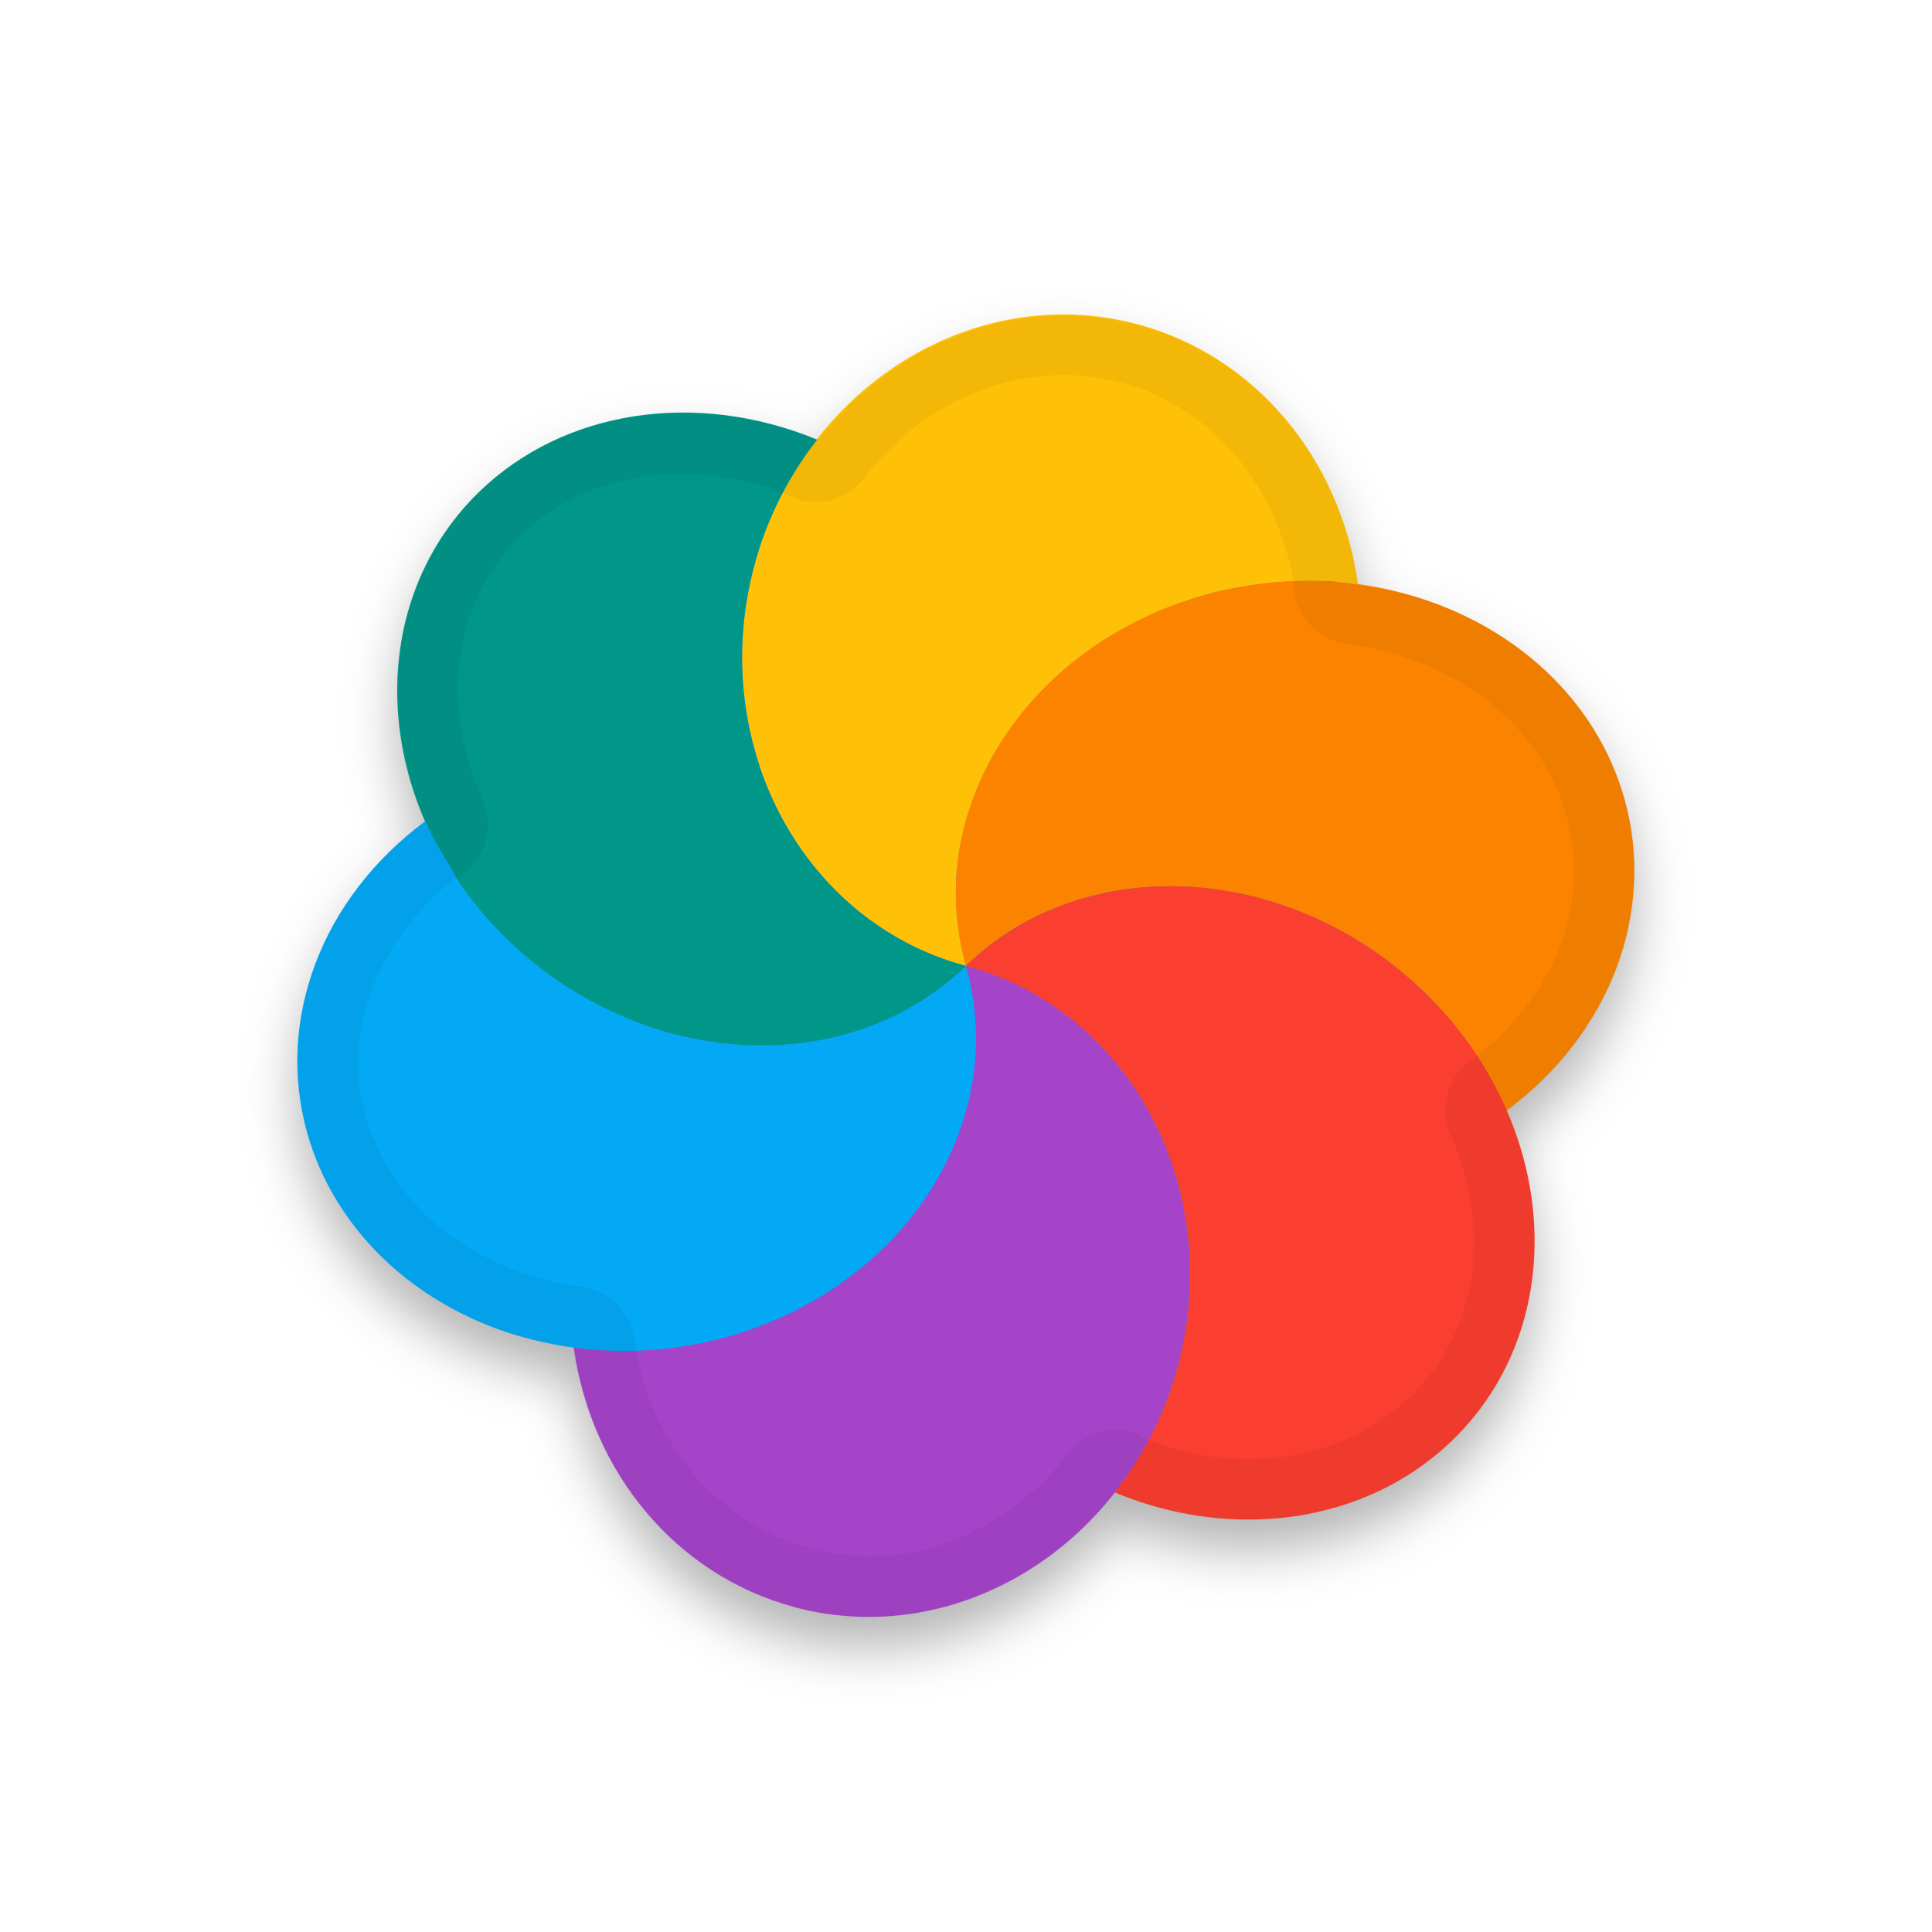
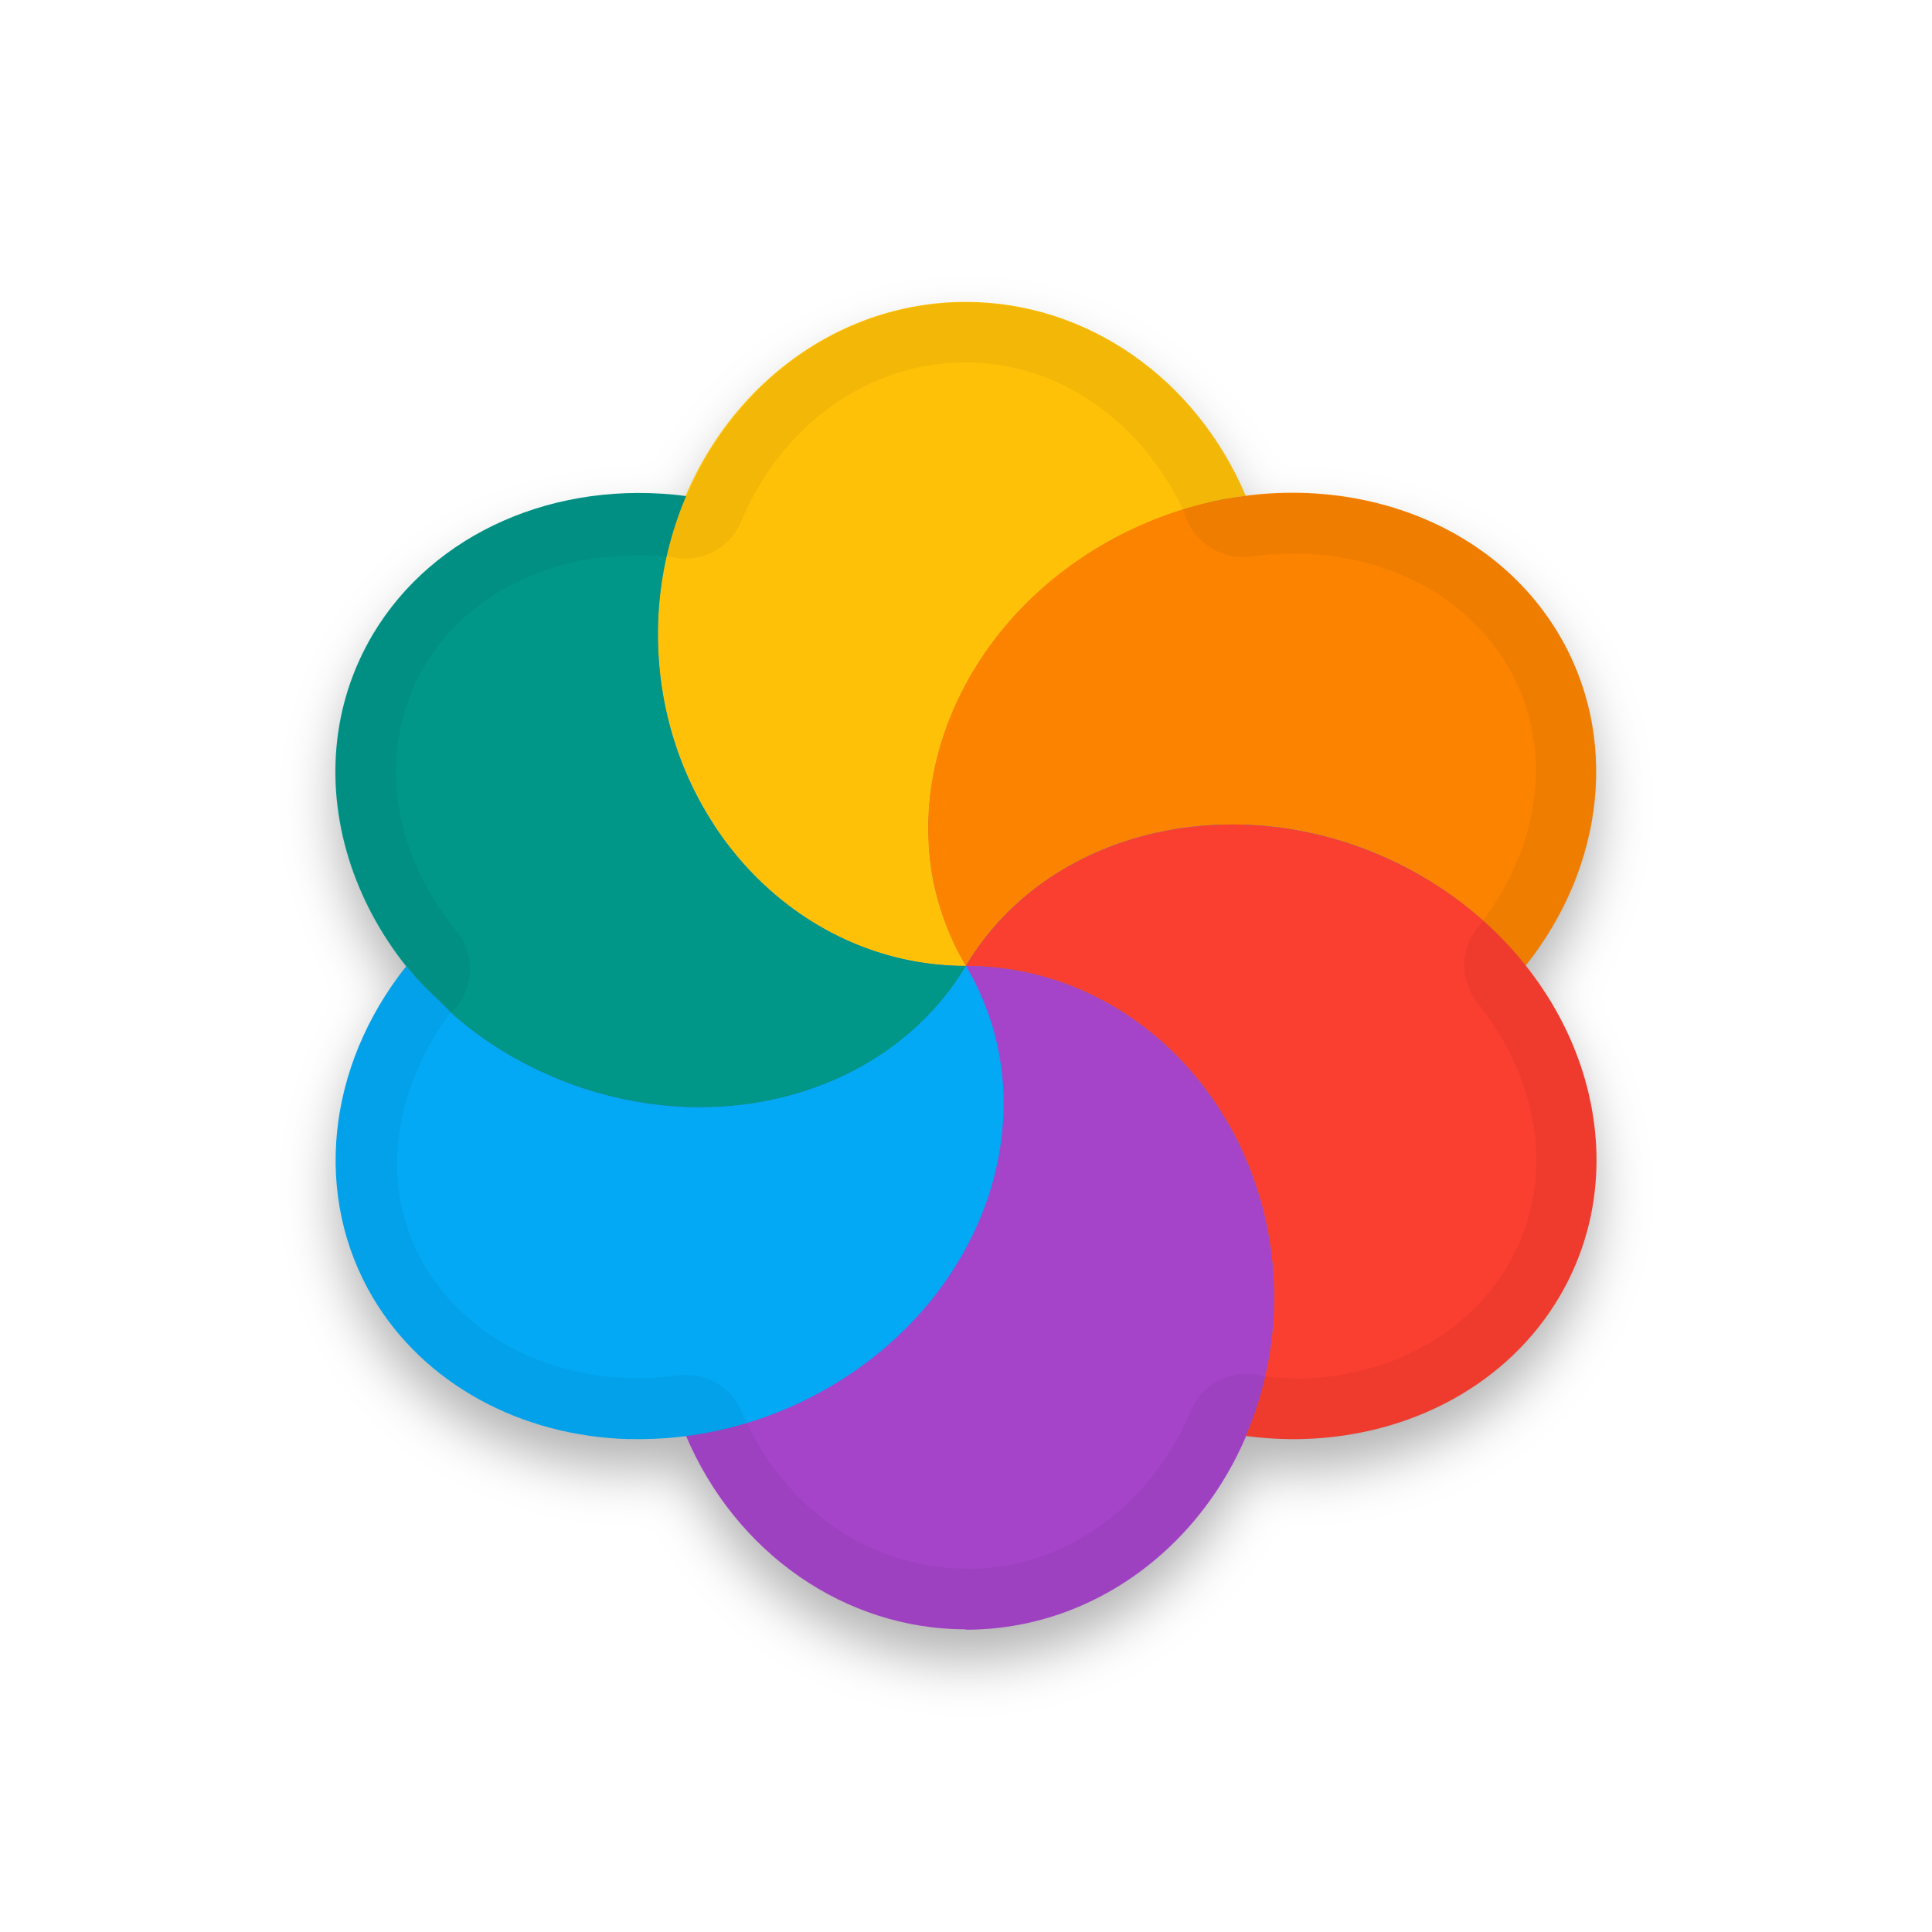
<svg xmlns="http://www.w3.org/2000/svg" id="svg5327" width="32" height="32" version="1.1">
  <defs id="defs5329">
-     <filter id="filter1677" style="color-interpolation-filters:sRGB" width="1.095" height="1.097" x="-.05" y="-.05">
-       <feGaussianBlur id="feGaussianBlur1679" stdDeviation=".437" />
+     <filter id="filter1604" style="color-interpolation-filters:sRGB" width="1.099" height="1.094" x="-.05" y="-.05">
+       <feGaussianBlur id="feGaussianBlur1606" stdDeviation=".429" />
    </filter>
  </defs>
  <g id="layer1" transform="translate(0,-1020.362)">
-     <path id="path874" style="opacity:0.3;fill:#000000;stroke-width:0.55;filter:url(#filter1677)" d="m 13.152,1047.482 c 2.004,0.537 4.067,-0.295 5.334,-1.938 -0.004,0.023 -0.018,0.026 -0.021,0.038 0.293,0.121 0.592,0.222 0.896,0.295 1.764,0.421 3.526,-0.014 4.705,-1.161 1.451,-1.411 1.713,-3.574 0.872,-5.483 0.017,0.015 0.009,0.023 0.017,0.03 1.719,-1.272 2.484,-3.291 1.957,-5.168 -0.553,-1.955 -2.361,-3.292 -4.478,-3.556 0.02,0.016 0.038,0.011 0.063,0.01 -0.295,-2.103 -1.719,-3.784 -3.645,-4.303 -2.008,-0.538 -4.076,0.3 -5.341,1.95 0.015,-0.018 0.019,-0.034 0.037,-0.045 -2.014,-0.83 -4.201,-0.492 -5.6,0.865 -1.464,1.425 -1.723,3.616 -0.853,5.538 0.001,8e-4 -0.016,-0.015 -0.012,-0.019 -0.003,-0.026 -0.026,-0.044 -0.038,-0.066 a 4.978,5.634 81.279 0 0 -1.949,5.162 4.978,5.634 81.279 0 0 3.492,3.358 4.978,5.634 81.279 0 0 0.927,0.192 c 0.295,2.105 1.718,3.784 3.644,4.302 z" />
-     <ellipse id="ellipse3" style="fill:#278df2;stroke-width:0.55" cx="-283.683" cy="-996.907" rx="9.071" ry="8.795" transform="rotate(-165)" />
-     <path id="ellipse10" style="fill:#ffc107;stroke-width:0.55" d="m 15.998,1036.361 c -0.036,-0.133 -0.072,-0.266 -0.089,-0.404 -0.015,-0.093 -0.028,-0.184 -0.038,-0.277 -0.01,-0.072 -0.019,-0.146 -0.024,-0.22 -4.37e-4,-0.087 -0.01,-0.177 -0.01,-0.265 -2.39e-4,-0.08 5.7e-5,-0.158 -3.12e-4,-0.237 3.59e-4,-0.085 0.011,-0.17 0.021,-0.255 0.011,-0.086 0.02,-0.17 0.033,-0.255 0.01,-0.081 0.031,-0.159 0.05,-0.239 0.02,-0.076 0.032,-0.157 0.053,-0.235 0.024,-0.091 0.059,-0.182 0.089,-0.272 0.02,-0.073 0.049,-0.145 0.076,-0.217 0.032,-0.079 0.064,-0.155 0.101,-0.231 0.038,-0.085 0.078,-0.169 0.12,-0.252 0.038,-0.067 0.079,-0.136 0.118,-0.205 0.043,-0.075 0.086,-0.149 0.138,-0.219 0.063,-0.088 0.123,-0.176 0.189,-0.261 0.041,-0.051 0.078,-0.106 0.12,-0.157 0.069,-0.082 0.139,-0.164 0.213,-0.243 0.05,-0.051 0.096,-0.11 0.147,-0.161 0.071,-0.07 0.141,-0.141 0.219,-0.205 0.061,-0.06 0.128,-0.114 0.193,-0.171 0.067,-0.052 0.136,-0.107 0.206,-0.159 0.074,-0.056 0.15,-0.112 0.227,-0.165 0.081,-0.058 0.166,-0.109 0.251,-0.161 0.07,-0.04 0.14,-0.08 0.208,-0.121 0.101,-0.058 0.205,-0.107 0.309,-0.158 0.057,-0.032 0.118,-0.056 0.177,-0.086 0.096,-0.043 0.195,-0.083 0.293,-0.119 0.088,-0.034 0.176,-0.067 0.266,-0.098 0.146,-0.051 0.294,-0.095 0.445,-0.133 0.161,-0.044 0.327,-0.073 0.492,-0.099 0.066,-0.01 0.132,-0.021 0.198,-0.031 0.125,-0.018 0.248,-0.033 0.373,-0.043 0.054,-10e-5 0.107,-0.01 0.159,-0.011 0.134,-0.011 0.269,-0.012 0.403,-0.011 0.047,-8e-4 0.092,-10e-5 0.138,7e-4 0.157,7e-4 0.314,0.015 0.469,0.031 0.056,-5e-4 0.107,0.012 0.161,0.018 -0.295,-2.103 -1.719,-3.784 -3.646,-4.302 -2.722,-0.729 -5.565,1.057 -6.351,3.989 -0.786,2.932 0.784,5.9 3.505,6.63 z m 0,0 c 6.43e-4,3e-4 0,0 0,0 z" />
-     <path id="path9" style="fill:#a544c9;stroke-width:0.55" d="m 13.152,1046.98 c 2.723,0.73 5.567,-1.055 6.353,-3.988 0.786,-2.933 -0.785,-5.902 -3.508,-6.631 0.035,0.134 0.071,0.267 0.09,0.404 0.016,0.094 0.028,0.192 0.038,0.289 0.008,0.066 0.017,0.132 0.023,0.199 0.01,0.096 0.01,0.191 0.01,0.287 -2.27e-4,0.073 -8.78e-4,0.147 2.15e-4,0.221 -0.009,0.1 -0.015,0.199 -0.026,0.298 -0.01,0.061 -0.015,0.121 -0.022,0.181 -0.021,0.123 -0.045,0.248 -0.076,0.371 -0.009,0.033 -0.018,0.068 -0.027,0.102 -0.036,0.13 -0.08,0.259 -0.125,0.388 -0.01,0.034 -0.018,0.067 -0.036,0.097 -0.044,0.116 -0.094,0.23 -0.148,0.343 -0.014,0.053 -0.046,0.097 -0.069,0.145 -0.056,0.096 -0.112,0.193 -0.167,0.29 -0.032,0.056 -0.064,0.112 -0.097,0.168 -0.06,0.084 -0.119,0.171 -0.184,0.253 -0.048,0.062 -0.091,0.123 -0.139,0.182 -0.059,0.073 -0.123,0.142 -0.187,0.211 -0.049,0.063 -0.105,0.12 -0.16,0.177 -0.088,0.086 -0.182,0.168 -0.272,0.253 -0.036,0.035 -0.077,0.063 -0.113,0.097 -0.106,0.089 -0.216,0.172 -0.328,0.253 -0.031,0.031 -0.069,0.052 -0.103,0.076 -0.113,0.079 -0.232,0.153 -0.353,0.223 -0.038,0.022 -0.074,0.042 -0.11,0.064 -0.131,0.075 -0.268,0.143 -0.406,0.208 -0.029,0.016 -0.053,0.03 -0.084,0.038 -0.129,0.057 -0.26,0.11 -0.392,0.159 -0.047,0.028 -0.101,0.036 -0.151,0.054 -0.161,0.057 -0.325,0.107 -0.491,0.15 -0.313,0.074 -0.631,0.129 -0.952,0.157 -0.051,0.014 -0.106,0.014 -0.159,0.019 -0.429,0.029 -0.859,0.014 -1.281,-0.044 0.295,2.103 1.719,3.783 3.646,4.302 z" />
-     <path id="path14" style="fill:#ffc107;stroke-width:0.55" d="m 15.998,1036.361 c 10.771,-6.219 5.386,-3.11 0,0 z m 5.4e-5,-5e-4 c -0.405,-1.949 -1.692,-3.091 -3.426,-3.334 0.527,1.602 1.76,2.888 3.426,3.334 z" />
-     <path id="path11" style="fill:#009688;stroke-width:0.55" d="m 11.294,1037.522 c 1.765,0.421 3.525,-0.013 4.704,-1.161 -2.722,-0.729 -4.292,-3.698 -3.506,-6.63 0.204,-0.762 0.562,-1.474 1.044,-2.087 -2.014,-0.83 -4.202,-0.492 -5.601,0.865 -1.974,1.921 -1.769,5.236 0.458,7.404 0.812,0.791 1.823,1.351 2.9,1.609 z m 2.242,-9.878 z m 2.462,8.717 z" />
-     <path id="ellipse980" style="fill:#03a9f4;stroke-width:0.55" d="m 8.583,1042.486 a 4.978,5.634 81.279 0 0 3.317,0.056 4.978,5.634 81.279 0 0 4.098,-6.181 c -0.145,0.146 -0.303,0.275 -0.468,0.396 -0.165,0.122 -0.339,0.231 -0.518,0.329 -0.537,0.293 -1.135,0.481 -1.764,0.555 -0.42,0.051 -0.856,0.049 -1.294,10e-5 -0.219,-0.028 -0.439,-0.065 -0.659,-0.118 -0.271,-0.057 -0.535,-0.143 -0.793,-0.248 -0.517,-0.203 -1.012,-0.474 -1.463,-0.81 -0.225,-0.169 -0.441,-0.352 -0.644,-0.549 -0.294,-0.28 -0.544,-0.588 -0.766,-0.904 -0.065,-0.093 -0.11,-0.191 -0.166,-0.288 -0.142,-0.226 -0.28,-0.454 -0.387,-0.691 -0.003,-0.026 -0.026,-0.043 -0.037,-0.066 a 4.978,5.634 81.279 0 0 -1.95,5.163 4.978,5.634 81.279 0 0 3.493,3.357 z" />
-     <path id="ellipse14" style="fill:#fb8300;stroke-width:0.55" d="m 15.998,1036.361 c 6.43e-4,3e-4 0,0 0,0 z m 0,0 c 1.973,-1.921 5.378,-1.721 7.604,0.446 0.578,0.564 1.036,1.231 1.347,1.952 1.719,-1.272 2.483,-3.29 1.956,-5.167 -0.749,-2.65 -3.798,-4.177 -6.809,-3.413 -3.011,0.765 -4.846,3.532 -4.098,6.181 z" />
-     <path id="ellipse18" style="fill:#fa3e30;stroke-width:0.55" d="m 19.357,1045.373 c 1.764,0.421 3.524,-0.013 4.704,-1.161 1.975,-1.921 1.769,-5.237 -0.458,-7.405 -2.227,-2.168 -5.631,-2.368 -7.604,-0.446 2.723,0.73 4.294,3.698 3.508,6.631 -0.204,0.763 -0.563,1.475 -1.046,2.088 0.293,0.121 0.592,0.22 0.897,0.293 z m -3.359,-9.012 c 6.43e-4,3e-4 0,0 0,0 z" />
-     <path id="ellipse857" style="opacity:0.05;fill:#010101;fill-opacity:1;stroke-width:0.55" d="m 13.153,1046.98 c 2.004,0.537 4.067,-0.295 5.334,-1.937 -0.004,0.023 -0.017,0.026 -0.022,0.04 0.293,0.121 0.592,0.222 0.896,0.295 1.764,0.421 3.526,-0.014 4.705,-1.161 1.451,-1.411 1.713,-3.574 0.873,-5.482 0.016,0.015 0.009,0.024 0.017,0.032 1.719,-1.272 2.484,-3.291 1.957,-5.168 -0.553,-1.955 -2.36,-3.292 -4.478,-3.556 0.022,0.01 0.04,0.011 0.061,0.01 -0.295,-2.103 -1.719,-3.784 -3.645,-4.303 -2.008,-0.538 -4.076,0.3 -5.341,1.95 0.015,-0.018 0.019,-0.034 0.037,-0.045 -2.014,-0.83 -4.202,-0.492 -5.601,0.865 -1.464,1.425 -1.723,3.616 -0.853,5.538 4.42e-4,6e-4 -0.02,-0.01 -0.012,-0.019 -0.003,-0.026 -0.026,-0.043 -0.038,-0.066 a 4.978,5.634 81.279 0 0 -1.949,5.162 4.978,5.634 81.279 0 0 3.492,3.358 4.978,5.634 81.279 0 0 0.927,0.192 c 0.296,2.102 1.719,3.78 3.645,4.299 z m 0.27,-0.961 -0.013,-0.019 a 1,1 0 0 0 0.006,0 c -1.522,-0.408 -2.671,-1.736 -2.915,-3.472 a 1,1 0 0 0 -0.865,-0.851 c -0.263,-0.033 -0.519,-0.088 -0.768,-0.159 0,0 2.291e-4,2e-4 2.291e-4,2e-4 -1.444,-0.431 -2.466,-1.445 -2.813,-2.671 -0.388,-1.387 0.166,-2.865 1.45,-3.916 a 1,1 0 0 0 0.491,-1.306 c 0,0 2.391e-4,2e-4 2.391e-4,2e-4 -0.719,-1.593 -0.497,-3.296 0.64,-4.404 1.055,-1.024 2.739,-1.302 4.385,-0.677 a 1,1 0 0 0 1.278,-0.248 c 0,0 -1.88e-4,-2e-4 -1.88e-4,-2e-4 1.044,-1.36 2.695,-2.017 4.285,-1.592 1.472,0.394 2.558,1.675 2.851,3.328 a 1,1 0 0 0 0.839,0.989 l 0.032,0.01 c 1.776,0.221 3.21,1.315 3.64,2.836 0.401,1.433 -0.167,2.982 -1.547,4.036 a 1,1 0 0 0 -0.38,1.23 c 0,0 1.04e-4,-8e-4 1.04e-4,-8e-4 0.697,1.584 0.473,3.264 -0.655,4.362 -0.913,0.889 -2.307,1.255 -3.773,0.906 -0.189,-0.05 -0.384,-0.118 -0.578,-0.191 a 1,1 0 0 0 -1.317,0.221 l 6.3e-5,8e-4 c -1.043,1.352 -2.685,2 -4.27,1.582 z" />
+     <path id="path874" style="opacity:0.3;fill:#000000;stroke-width:0.55;filter:url(#filter1604)" d="m 15.999,1047.857 c 2.075,0 3.852,-1.338 4.65,-3.252 0.002,0.023 -0.01,0.03 -0.011,0.042 0.314,0.041 0.629,0.061 0.941,0.053 1.813,-0.05 3.402,-0.926 4.244,-2.34 1.036,-1.739 0.729,-3.895 -0.577,-5.521 0.02,0.01 0.015,0.02 0.024,0.025 1.331,-1.673 1.547,-3.822 0.553,-5.498 -1.04,-1.745 -3.132,-2.569 -5.246,-2.276 0.023,0.01 0.04,4e-4 0.063,-0.01 -0.829,-1.955 -2.64,-3.21 -4.635,-3.213 -2.079,5e-4 -3.859,1.345 -4.654,3.266 0.01,-0.021 0.009,-0.038 0.024,-0.053 -2.16,-0.281 -4.186,0.612 -5.186,2.285 -1.046,1.755 -0.728,3.939 0.609,5.57 0.001,4e-4 -0.02,-0.01 -0.017,-0.015 -0.009,-0.024 -0.036,-0.036 -0.054,-0.054 a 4.978,5.634 66.279 0 0 -0.547,5.49 4.978,5.634 66.279 0 0 4.242,2.34 4.978,5.634 66.279 0 0 0.945,-0.055 c 0.83,1.957 2.639,3.21 4.633,3.213 z" />
+     <ellipse id="ellipse3" style="fill:#278df2;stroke-width:0.55" cx="-15.999" cy="-1036.361" rx="9.071" ry="8.795" transform="scale(-1)" />
+     <path id="ellipse10" style="fill:#ffc107;stroke-width:0.55" d="m 15.998,1036.361 c -0.069,-0.119 -0.138,-0.239 -0.191,-0.367 -0.038,-0.086 -0.075,-0.171 -0.108,-0.258 -0.028,-0.067 -0.056,-0.136 -0.08,-0.206 -0.023,-0.084 -0.055,-0.168 -0.078,-0.254 -0.021,-0.077 -0.041,-0.152 -0.062,-0.229 -0.022,-0.082 -0.033,-0.168 -0.046,-0.252 -0.012,-0.086 -0.025,-0.169 -0.034,-0.255 -0.011,-0.081 -0.011,-0.162 -0.013,-0.243 -6.9e-4,-0.078 -0.009,-0.16 -0.01,-0.241 6.2e-5,-0.094 0.01,-0.191 0.015,-0.286 -4.8e-5,-0.076 0.01,-0.153 0.017,-0.229 0.011,-0.085 0.022,-0.167 0.038,-0.249 0.014,-0.092 0.032,-0.183 0.051,-0.275 0.02,-0.075 0.041,-0.152 0.061,-0.229 0.022,-0.084 0.044,-0.166 0.077,-0.247 0.038,-0.102 0.073,-0.202 0.115,-0.301 0.026,-0.06 0.048,-0.122 0.075,-0.183 0.046,-0.097 0.092,-0.194 0.143,-0.289 0.036,-0.062 0.064,-0.131 0.1,-0.193 0.051,-0.086 0.1,-0.173 0.158,-0.254 0.043,-0.074 0.094,-0.144 0.143,-0.215 0.051,-0.068 0.103,-0.138 0.158,-0.206 0.057,-0.073 0.116,-0.147 0.177,-0.218 0.063,-0.077 0.132,-0.148 0.201,-0.22 0.057,-0.057 0.114,-0.113 0.17,-0.17 0.082,-0.082 0.17,-0.156 0.258,-0.232 0.047,-0.046 0.099,-0.085 0.148,-0.129 0.082,-0.066 0.167,-0.13 0.252,-0.191 0.076,-0.055 0.153,-0.111 0.232,-0.164 0.128,-0.087 0.26,-0.168 0.395,-0.243 0.144,-0.084 0.297,-0.155 0.45,-0.223 0.062,-0.025 0.122,-0.054 0.183,-0.081 0.116,-0.05 0.231,-0.096 0.349,-0.138 0.052,-0.014 0.101,-0.036 0.151,-0.052 0.126,-0.045 0.257,-0.081 0.386,-0.115 0.045,-0.013 0.089,-0.024 0.133,-0.035 0.152,-0.04 0.307,-0.067 0.461,-0.091 0.054,-0.015 0.107,-0.016 0.16,-0.024 -0.829,-1.955 -2.64,-3.21 -4.635,-3.212 -2.818,5e-4 -5.102,2.461 -5.102,5.497 -6.3e-5,3.035 2.284,5.496 5.102,5.497 z m 0,0 c 6.93e-4,1e-4 0,0 0,0 z" />
+     <path id="path9" style="fill:#a544c9;stroke-width:0.55" d="m 15.998,1047.355 c 2.819,0 5.105,-2.46 5.105,-5.497 -6.9e-5,-3.036 -2.286,-5.498 -5.105,-5.497 0.069,0.12 0.138,0.24 0.192,0.366 0.04,0.087 0.077,0.178 0.111,0.269 0.025,0.062 0.051,0.123 0.074,0.186 0.035,0.09 0.059,0.182 0.084,0.275 0.019,0.071 0.037,0.142 0.058,0.214 0.017,0.099 0.037,0.196 0.052,0.295 0.006,0.061 0.017,0.121 0.026,0.18 0.011,0.125 0.021,0.251 0.023,0.378 -5.24e-4,0.034 -9.7e-5,0.07 8.3e-5,0.105 -8.18e-4,0.135 -0.01,0.271 -0.02,0.407 -9.76e-4,0.035 -3.6e-4,0.069 -0.01,0.103 -0.013,0.123 -0.031,0.247 -0.054,0.369 3.07e-4,0.055 -0.019,0.106 -0.029,0.158 -0.03,0.108 -0.058,0.215 -0.086,0.323 -0.016,0.062 -0.033,0.125 -0.05,0.187 -0.036,0.097 -0.071,0.196 -0.112,0.292 -0.03,0.072 -0.056,0.142 -0.087,0.212 -0.038,0.086 -0.082,0.169 -0.126,0.252 -0.031,0.074 -0.07,0.143 -0.109,0.212 -0.063,0.106 -0.133,0.209 -0.198,0.315 -0.025,0.043 -0.058,0.081 -0.084,0.123 -0.079,0.113 -0.164,0.222 -0.252,0.33 -0.022,0.038 -0.053,0.068 -0.08,0.1 -0.089,0.106 -0.185,0.208 -0.283,0.306 -0.031,0.031 -0.061,0.06 -0.09,0.09 -0.107,0.107 -0.222,0.208 -0.338,0.306 -0.024,0.023 -0.044,0.043 -0.071,0.058 -0.11,0.088 -0.223,0.173 -0.337,0.255 -0.038,0.039 -0.088,0.061 -0.132,0.091 -0.141,0.097 -0.286,0.187 -0.435,0.272 -0.284,0.152 -0.576,0.288 -0.879,0.398 -0.046,0.027 -0.099,0.041 -0.149,0.06 -0.407,0.139 -0.826,0.236 -1.248,0.289 0.829,1.955 2.64,3.209 4.635,3.212 z" />
+     <path id="path14" style="fill:#ffc107;stroke-width:0.55" d="m 15.999,1036.361 c 8.795,-8.795 4.397,-4.398 0,0 z m -7.8e-5,-5e-4 c -0.895,-1.778 -2.435,-2.548 -4.172,-2.334 0.923,1.411 2.447,2.334 4.172,2.334 z" />
+     <path id="path11" style="fill:#009688;stroke-width:0.55" d="m 11.756,1038.7 c 1.813,-0.05 3.401,-0.925 4.244,-2.339 -2.818,2e-4 -5.103,-2.461 -5.103,-5.497 3.3e-5,-0.789 0.162,-1.569 0.468,-2.286 -2.16,-0.281 -4.186,0.612 -5.186,2.285 -1.409,2.367 -0.353,5.515 2.359,7.033 0.989,0.554 2.111,0.834 3.218,0.803 z m -0.391,-10.122 z m 4.634,7.782 z" />
+     <path id="ellipse980" style="fill:#03a9f4;stroke-width:0.55" d="m 10.421,1044.197 a 4.978,5.634 66.279 0 0 3.218,-0.804 4.978,5.634 66.279 0 0 2.359,-7.032 c -0.103,0.178 -0.222,0.345 -0.349,0.504 -0.128,0.16 -0.267,0.311 -0.415,0.452 -0.443,0.422 -0.972,0.758 -1.56,0.993 -0.393,0.158 -0.814,0.269 -1.25,0.335 -0.219,0.03 -0.441,0.051 -0.667,0.057 -0.277,0.015 -0.554,0 -0.83,-0.034 -0.552,-0.062 -1.1,-0.196 -1.623,-0.404 -0.261,-0.105 -0.517,-0.226 -0.764,-0.364 -0.356,-0.194 -0.677,-0.427 -0.973,-0.675 -0.087,-0.073 -0.156,-0.156 -0.235,-0.235 -0.196,-0.181 -0.388,-0.366 -0.553,-0.567 -0.009,-0.024 -0.036,-0.035 -0.053,-0.054 a 4.978,5.634 66.279 0 0 -0.547,5.491 4.978,5.634 66.279 0 0 4.243,2.339 z" />
+     <path id="ellipse14" style="fill:#fb8300;stroke-width:0.55" d="m 15.998,1036.361 c 6.93e-4,1e-4 0,0 0,0 z m 0,0 c 1.409,-2.366 4.749,-3.054 7.461,-1.537 0.705,0.395 1.32,0.921 1.806,1.537 1.331,-1.673 1.547,-3.821 0.552,-5.497 -1.409,-2.365 -4.75,-3.052 -7.461,-1.535 -2.711,1.518 -3.767,4.665 -2.359,7.031 z" />
+     <path id="ellipse18" style="fill:#fa3e30;stroke-width:0.55" d="m 21.575,1044.197 c 1.813,-0.05 3.401,-0.925 4.243,-2.339 1.41,-2.366 0.354,-5.517 -2.359,-7.034 -2.712,-1.517 -6.052,-0.829 -7.461,1.537 2.819,0 5.105,2.46 5.105,5.497 -1.2e-5,0.79 -0.162,1.57 -0.469,2.288 0.314,0.041 0.629,0.059 0.942,0.051 z m -5.577,-7.836 c 6.93e-4,1e-4 0,0 0,0 z" />
+     <path id="ellipse857" style="opacity:0.05;fill:#010101;fill-opacity:1;stroke-width:0.55" d="m 15.999,1047.355 c 2.074,-10e-5 3.852,-1.338 4.65,-3.252 0.002,0.023 -0.009,0.03 -0.011,0.044 0.314,0.041 0.629,0.061 0.941,0.053 1.813,-0.05 3.402,-0.926 4.244,-2.34 1.036,-1.739 0.73,-3.895 -0.576,-5.521 0.019,0.01 0.015,0.021 0.025,0.026 1.331,-1.673 1.547,-3.822 0.553,-5.498 -1.04,-1.745 -3.132,-2.569 -5.246,-2.275 0.023,-0 0.042,-10e-5 0.06,-0.01 -0.829,-1.955 -2.64,-3.21 -4.635,-3.213 -2.079,2e-4 -3.859,1.344 -4.654,3.265 0.01,-0.021 0.009,-0.038 0.024,-0.053 -2.161,-0.281 -4.186,0.612 -5.186,2.285 -1.046,1.755 -0.728,3.939 0.609,5.57 5.647e-4,4e-4 -0.021,0 -0.016,-0.015 -0.009,-0.024 -0.036,-0.035 -0.053,-0.054 a 4.978,5.634 66.279 0 0 -0.547,5.49 4.978,5.634 66.279 0 0 4.242,2.34 4.978,5.634 66.279 0 0 0.945,-0.055 c 0.83,1.954 2.639,3.207 4.633,3.209 z m 0.012,-0.998 -0.017,-0.015 a 1,1 0 0 0 0.006,0 c -1.576,0 -3.029,-0.986 -3.715,-2.6 a 1,1 0 0 0 -1.056,-0.598 c -0.262,0.036 -0.524,0.049 -0.783,0.045 0,0 2.64e-4,10e-5 2.64e-4,10e-5 -1.507,-0.042 -2.756,-0.757 -3.408,-1.851 -0.734,-1.239 -0.582,-2.811 0.387,-4.158 a 1,1 0 0 0 0.137,-1.389 c 0,0 2.743e-4,10e-5 2.743e-4,10e-5 -1.107,-1.352 -1.333,-3.055 -0.521,-4.42 0.754,-1.262 2.309,-1.966 4.06,-1.789 a 1,1 0 0 0 1.17,-0.57 c 0,0 -2.48e-4,-2e-4 -2.48e-4,-2e-4 0.657,-1.584 2.081,-2.646 3.727,-2.647 1.524,10e-5 2.904,0.957 3.615,2.477 a 1,1 0 0 0 1.066,0.738 l 0.034,-0 c 1.773,-0.246 3.441,0.439 4.25,1.797 0.759,1.28 0.611,2.923 -0.449,4.299 a 1,1 0 0 0 -0.049,1.287 c 0,0 -1.07e-4,-8e-4 -1.07e-4,-8e-4 1.083,1.35 1.302,3.03 0.496,4.383 -0.652,1.095 -1.904,1.809 -3.41,1.852 -0.196,3e-4 -0.402,-0.015 -0.607,-0.035 a 1,1 0 0 0 -1.215,0.555 l 2.53e-4,7e-4 c -0.657,1.576 -2.076,2.627 -3.715,2.633 z" />
  </g>
</svg>
